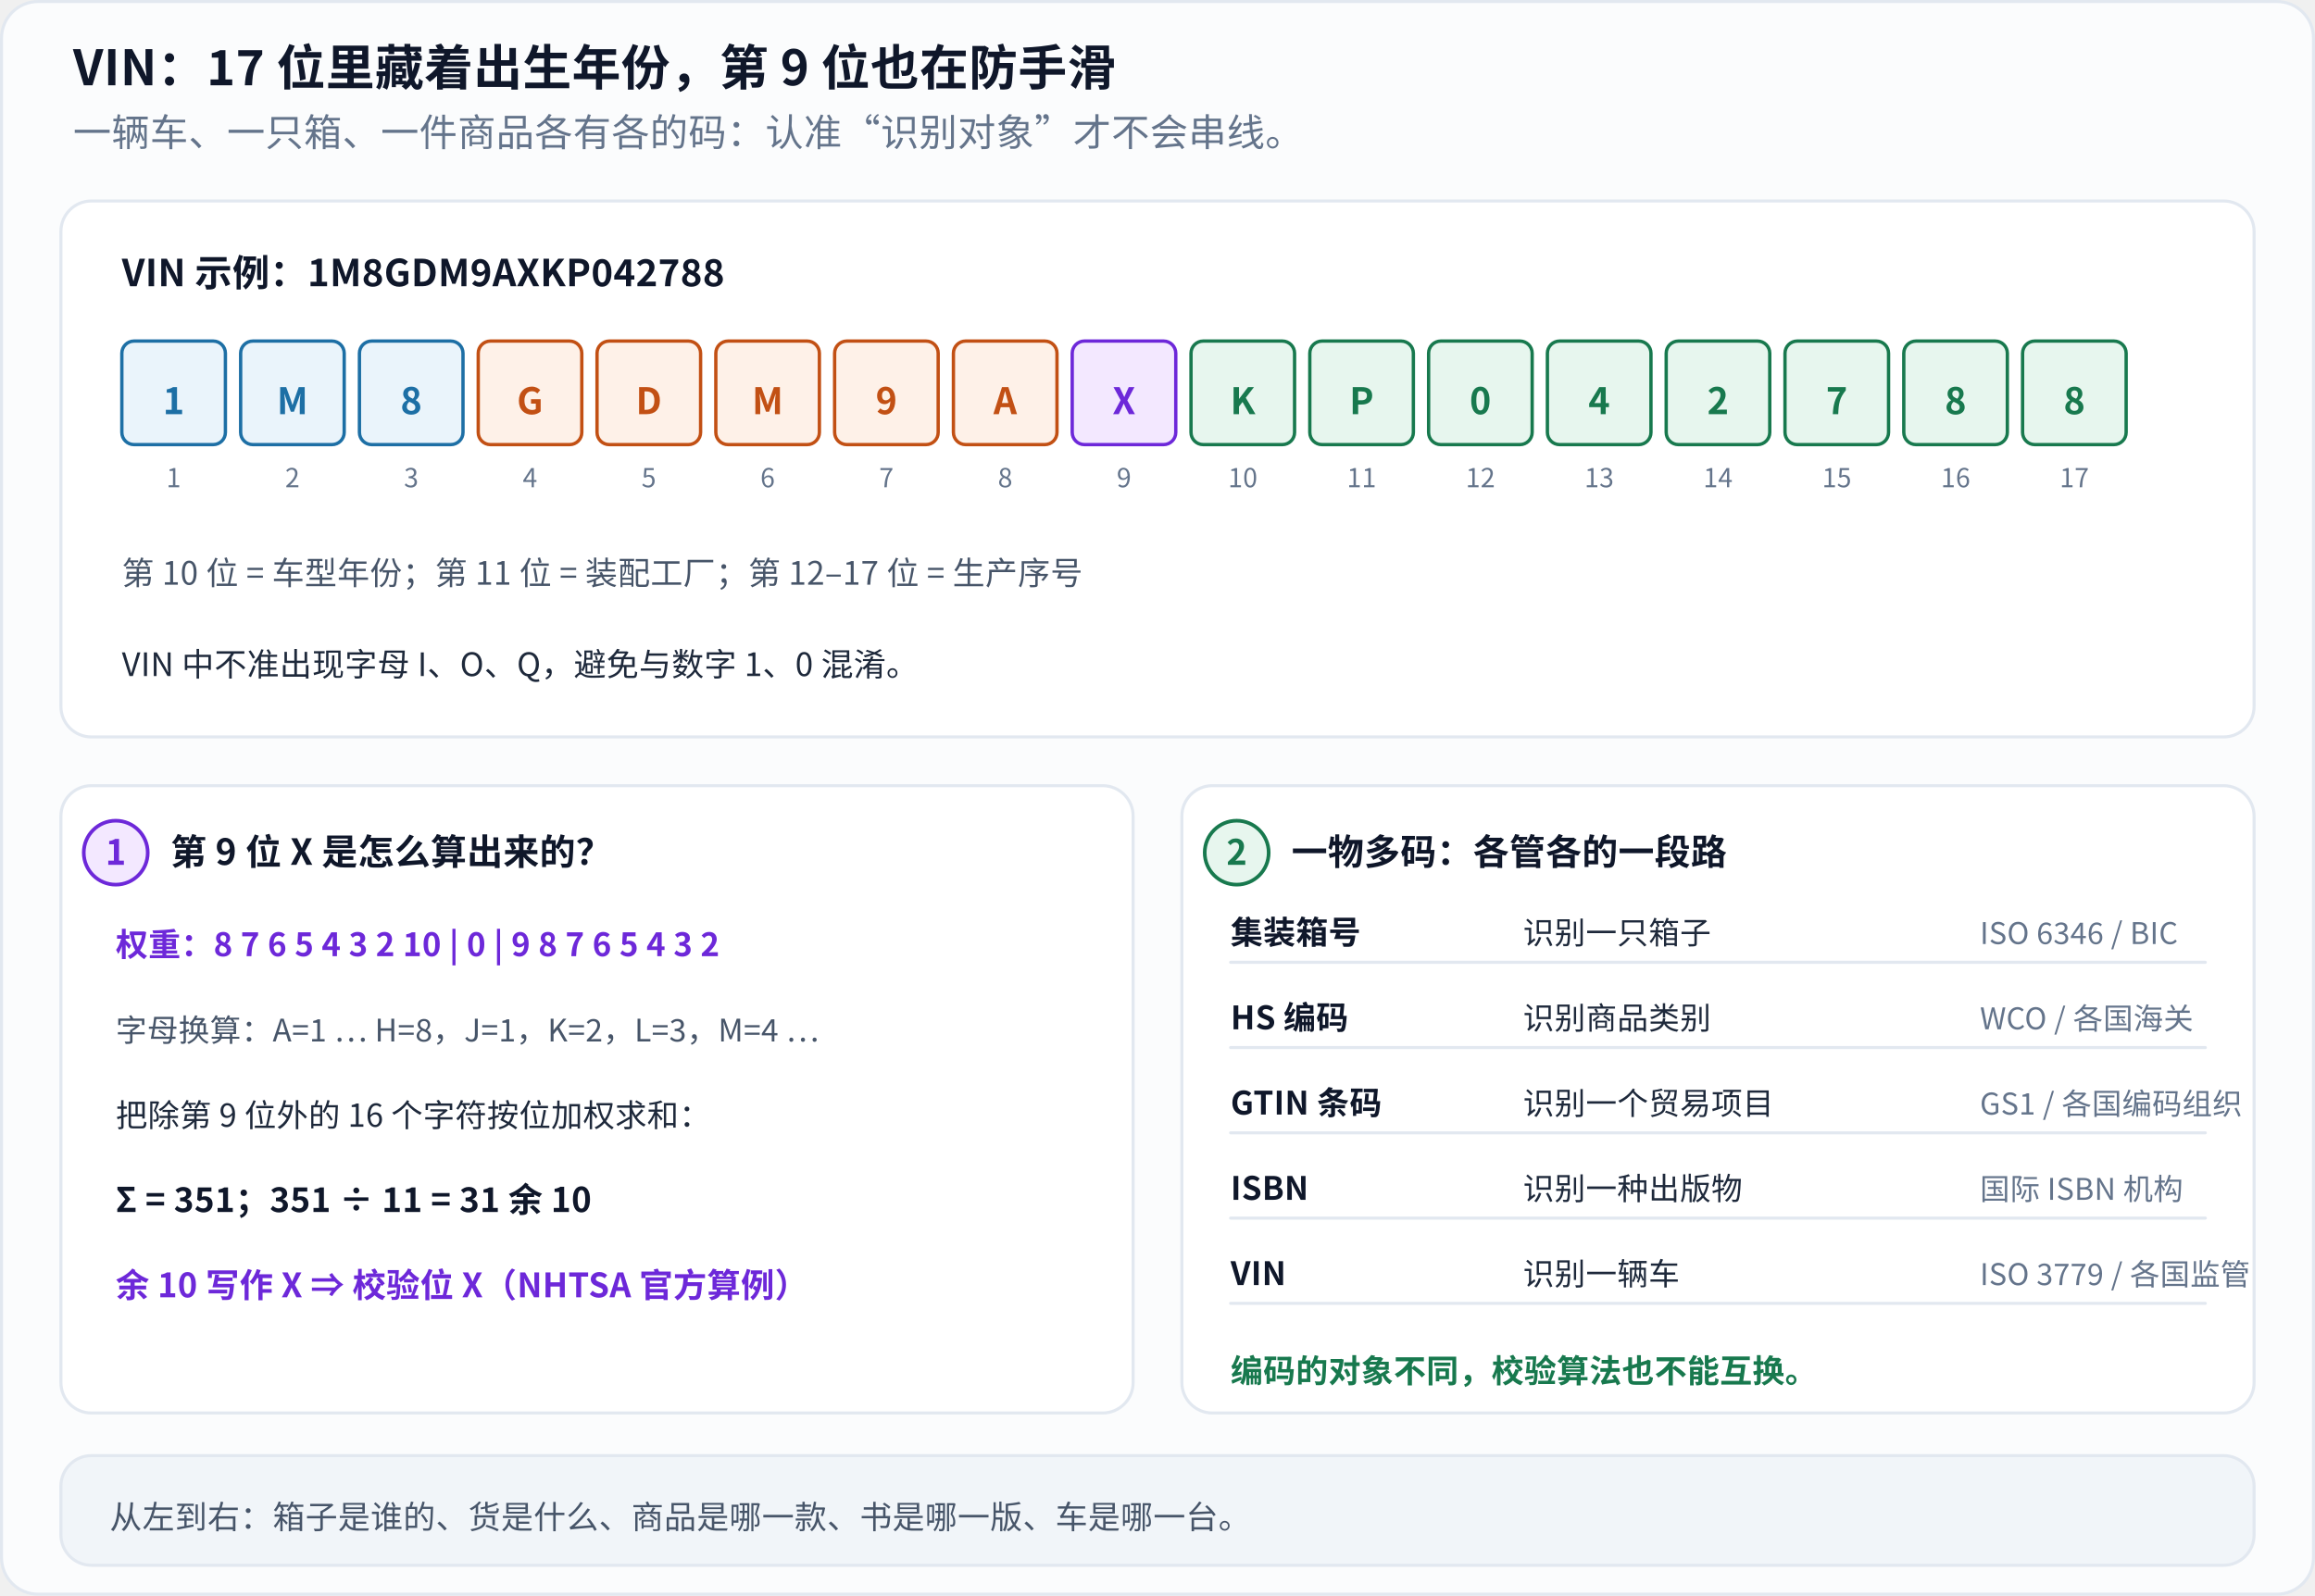
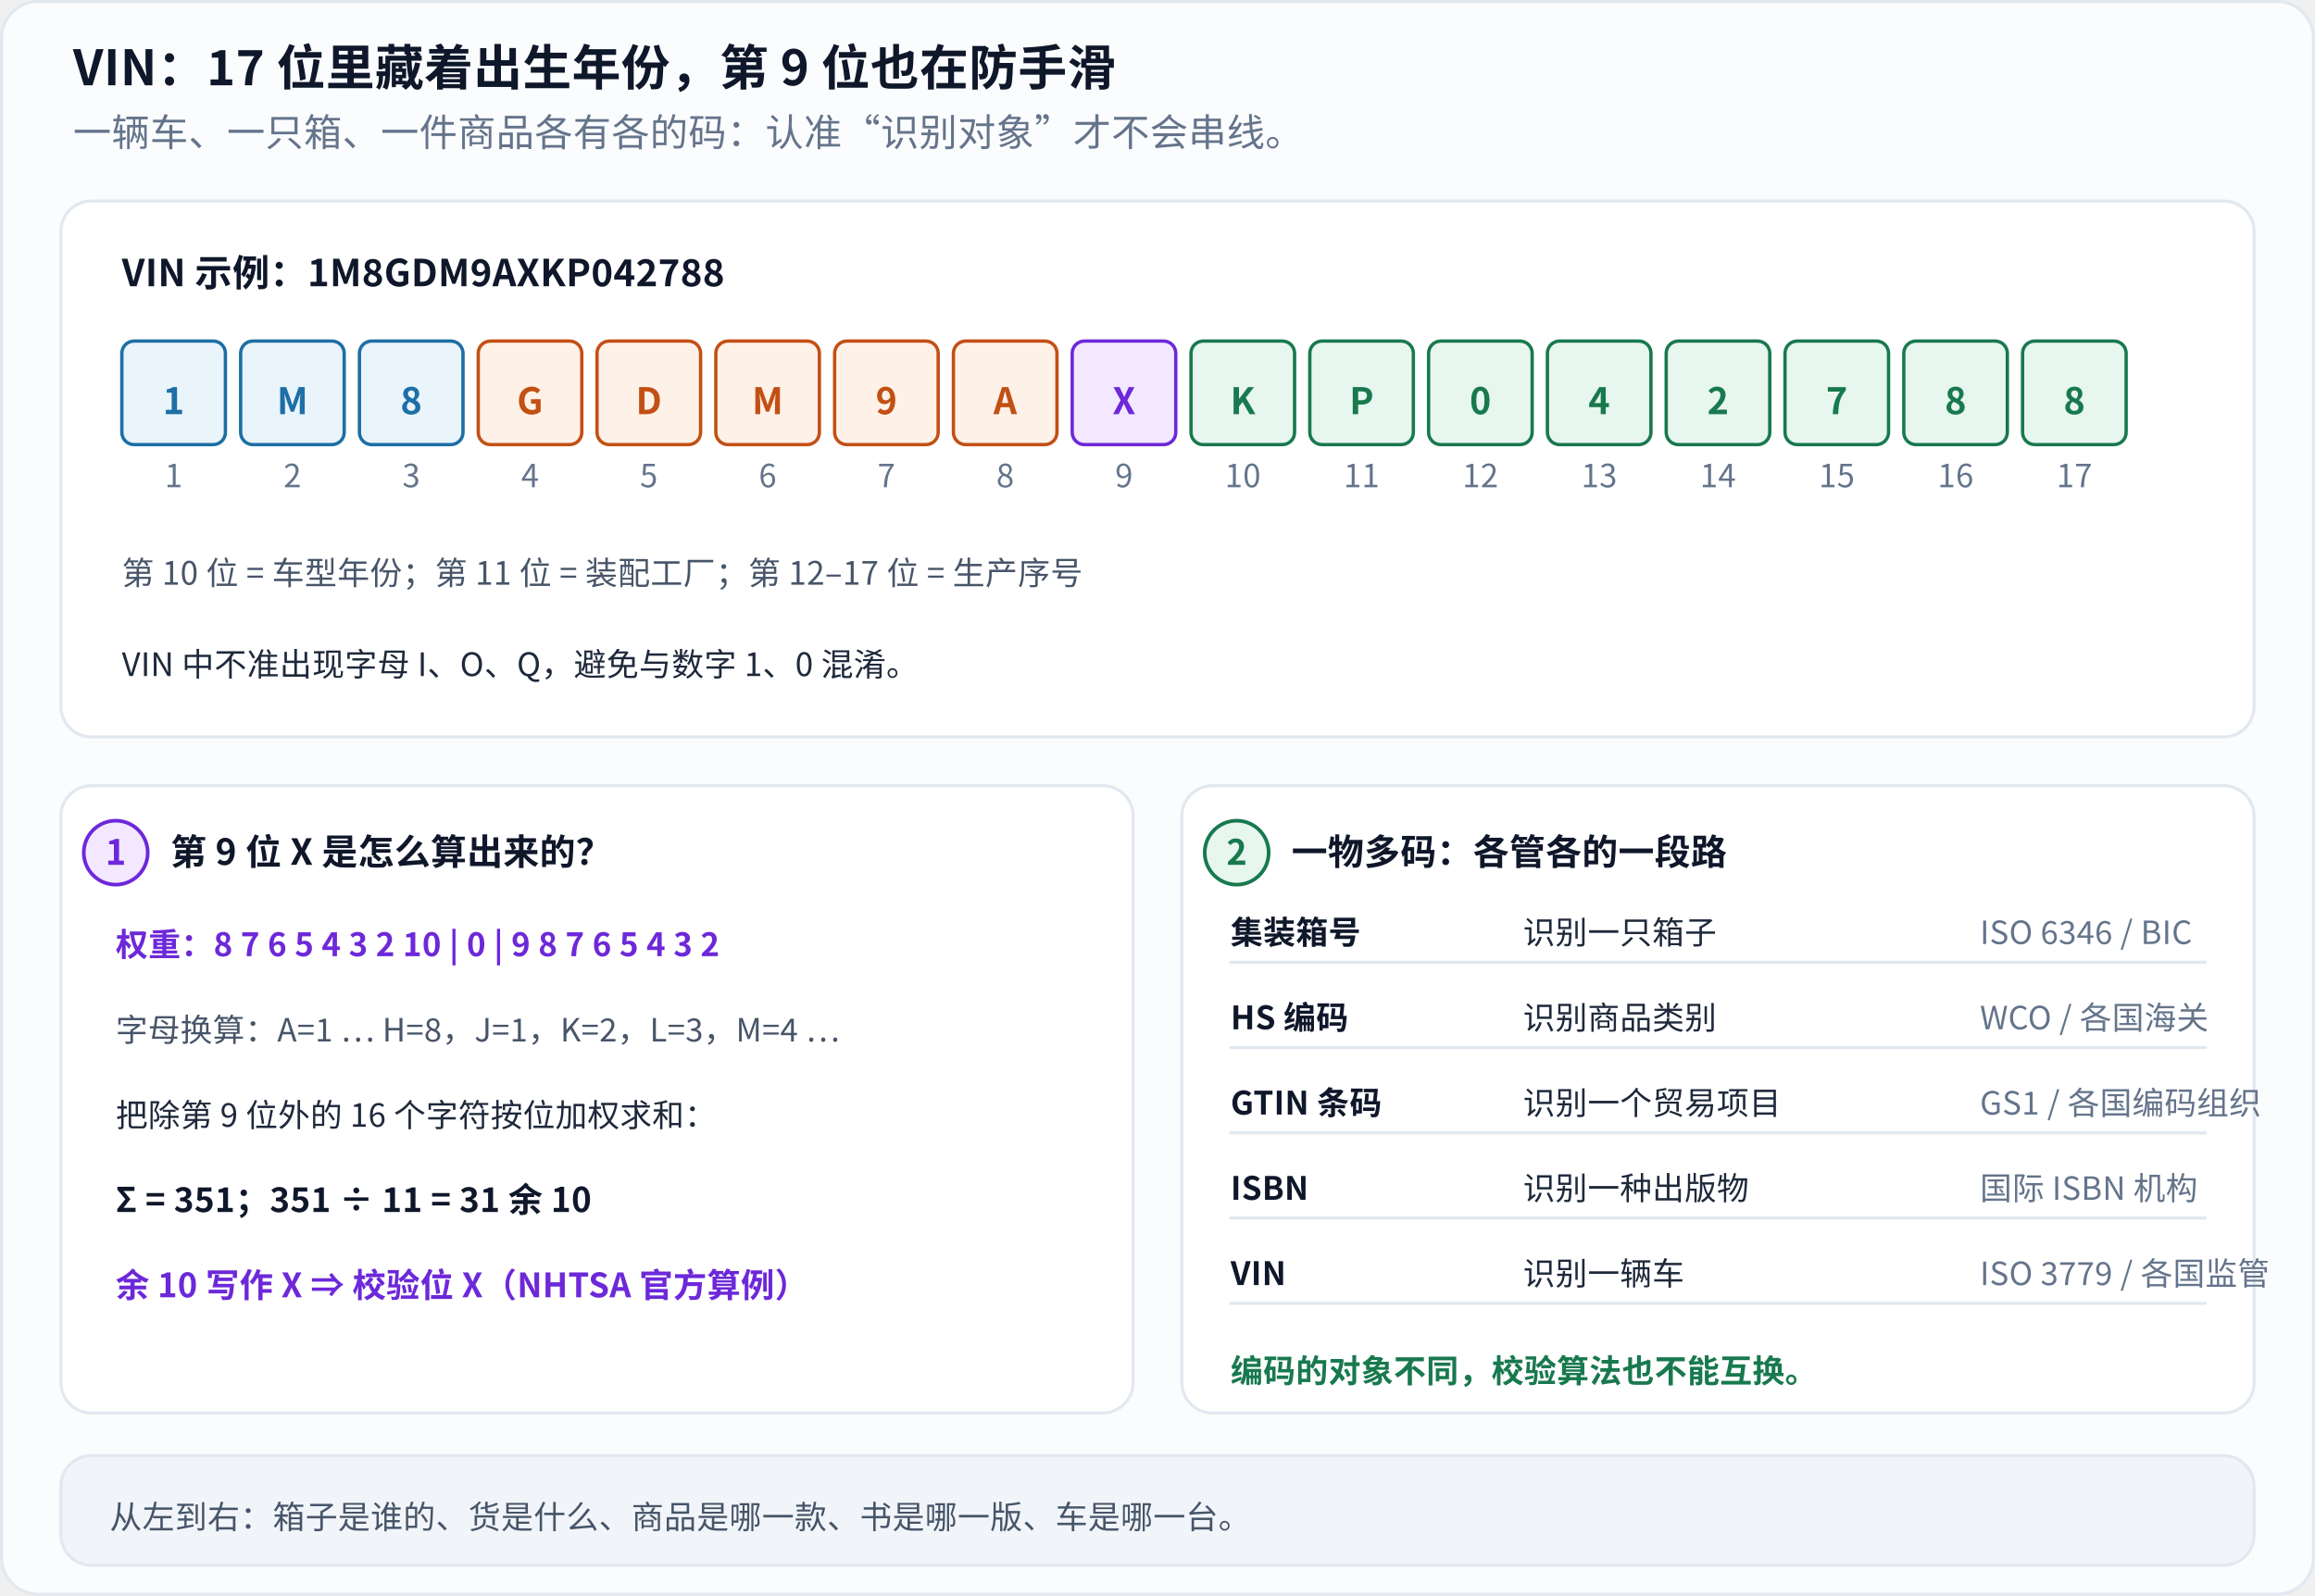
<svg xmlns="http://www.w3.org/2000/svg" width="760" height="524" viewBox="0 0 760 524" role="img" aria-labelledby="title desc" lang="zh-CN">
  <defs>
    <marker id="arr-blue" markerWidth="7" markerHeight="7" refX="6" refY="3.5" orient="auto">
      <path d="M0,0.6 L6.5,3.5 L0,6.4 Z" fill="#1d6fa5" />
    </marker>
    <marker id="arr-orange" markerWidth="7" markerHeight="7" refX="6" refY="3.5" orient="auto">
      <path d="M0,0.6 L6.5,3.5 L0,6.4 Z" fill="#c25014" />
    </marker>
    <marker id="arr-green" markerWidth="7" markerHeight="7" refX="6" refY="3.5" orient="auto">
      <path d="M0,0.6 L6.5,3.5 L0,6.4 Z" fill="#18794e" />
    </marker>
    <marker id="arr-muted" markerWidth="7" markerHeight="7" refX="6" refY="3.5" orient="auto">
      <path d="M0,0.6 L6.5,3.5 L0,6.4 Z" fill="#64748b" />
    </marker>
  </defs>
  <style>
  text {
    font-family: "PingFang SC", "Hiragino Sans GB", "Microsoft YaHei", "Noto Sans CJK SC", system-ui, sans-serif;
    letter-spacing: 0.01em;
  }
  .mono {
    font-family: ui-monospace, "Cascadia Mono", "Consolas", monospace;
  }
  .halo {
    paint-order: stroke;
    stroke: #ffffff;
    stroke-width: 3.5px;
    stroke-linejoin: round;
  }
</style>
  <rect x="0.5" y="0.5" width="759" height="523" rx="12" fill="#fbfcfd" stroke="#e2e8f0" stroke-width="1" />
  <text x="24" y="28" font-size="16" fill="#0f172a" text-anchor="start" font-weight="700">VIN：17 位里藏着出生年份，第 9 位也在防手滑</text>
  <text x="24" y="48" font-size="12.5" fill="#64748b" text-anchor="start">一辆车、一只箱、一件商品各有各的码：认准“识别对象”才不会串线。</text>
  <rect x="20" y="66" width="720" height="176" rx="10" fill="#ffffff" stroke="#e2e8f0" stroke-width="1" />
  <text x="40" y="94" font-size="12.2" fill="#0f172a" text-anchor="start" font-weight="700">VIN 示例：1M8GDM9AXKP042788</text>
  <rect x="40" y="112" width="34" height="34" rx="4" fill="#eaf4fb" stroke="#1d6fa5" stroke-width="1.1" />
-   <text x="57" y="136" font-size="12.0" fill="#1d6fa5" text-anchor="middle" font-weight="700">1</text>
-   <text x="57" y="160" font-size="8.6" fill="#64748b" text-anchor="middle">1</text>
+   <text x="57" y="136" font-size="12" fill="#1d6fa5" text-anchor="middle" font-weight="700">1</text>
+   <text x="57" y="160" font-size="10.5" fill="#64748b" text-anchor="middle">1</text>
  <rect x="79" y="112" width="34" height="34" rx="4" fill="#eaf4fb" stroke="#1d6fa5" stroke-width="1.1" />
-   <text x="96" y="136" font-size="12.0" fill="#1d6fa5" text-anchor="middle" font-weight="700">M</text>
-   <text x="96" y="160" font-size="8.6" fill="#64748b" text-anchor="middle">2</text>
+   <text x="96" y="136" font-size="12" fill="#1d6fa5" text-anchor="middle" font-weight="700">M</text>
+   <text x="96" y="160" font-size="10.5" fill="#64748b" text-anchor="middle">2</text>
  <rect x="118" y="112" width="34" height="34" rx="4" fill="#eaf4fb" stroke="#1d6fa5" stroke-width="1.1" />
-   <text x="135" y="136" font-size="12.0" fill="#1d6fa5" text-anchor="middle" font-weight="700">8</text>
-   <text x="135" y="160" font-size="8.6" fill="#64748b" text-anchor="middle">3</text>
+   <text x="135" y="136" font-size="12" fill="#1d6fa5" text-anchor="middle" font-weight="700">8</text>
+   <text x="135" y="160" font-size="10.5" fill="#64748b" text-anchor="middle">3</text>
  <rect x="157" y="112" width="34" height="34" rx="4" fill="#fef1e8" stroke="#c25014" stroke-width="1.1" />
-   <text x="174" y="136" font-size="12.0" fill="#c25014" text-anchor="middle" font-weight="700">G</text>
-   <text x="174" y="160" font-size="8.6" fill="#64748b" text-anchor="middle">4</text>
+   <text x="174" y="136" font-size="12" fill="#c25014" text-anchor="middle" font-weight="700">G</text>
+   <text x="174" y="160" font-size="10.5" fill="#64748b" text-anchor="middle">4</text>
  <rect x="196" y="112" width="34" height="34" rx="4" fill="#fef1e8" stroke="#c25014" stroke-width="1.1" />
-   <text x="213" y="136" font-size="12.0" fill="#c25014" text-anchor="middle" font-weight="700">D</text>
-   <text x="213" y="160" font-size="8.6" fill="#64748b" text-anchor="middle">5</text>
+   <text x="213" y="136" font-size="12" fill="#c25014" text-anchor="middle" font-weight="700">D</text>
+   <text x="213" y="160" font-size="10.5" fill="#64748b" text-anchor="middle">5</text>
  <rect x="235" y="112" width="34" height="34" rx="4" fill="#fef1e8" stroke="#c25014" stroke-width="1.1" />
-   <text x="252" y="136" font-size="12.0" fill="#c25014" text-anchor="middle" font-weight="700">M</text>
-   <text x="252" y="160" font-size="8.6" fill="#64748b" text-anchor="middle">6</text>
+   <text x="252" y="136" font-size="12" fill="#c25014" text-anchor="middle" font-weight="700">M</text>
+   <text x="252" y="160" font-size="10.5" fill="#64748b" text-anchor="middle">6</text>
  <rect x="274" y="112" width="34" height="34" rx="4" fill="#fef1e8" stroke="#c25014" stroke-width="1.1" />
-   <text x="291" y="136" font-size="12.0" fill="#c25014" text-anchor="middle" font-weight="700">9</text>
-   <text x="291" y="160" font-size="8.6" fill="#64748b" text-anchor="middle">7</text>
+   <text x="291" y="136" font-size="12" fill="#c25014" text-anchor="middle" font-weight="700">9</text>
+   <text x="291" y="160" font-size="10.5" fill="#64748b" text-anchor="middle">7</text>
  <rect x="313" y="112" width="34" height="34" rx="4" fill="#fef1e8" stroke="#c25014" stroke-width="1.1" />
-   <text x="330" y="136" font-size="12.0" fill="#c25014" text-anchor="middle" font-weight="700">A</text>
-   <text x="330" y="160" font-size="8.6" fill="#64748b" text-anchor="middle">8</text>
+   <text x="330" y="136" font-size="12" fill="#c25014" text-anchor="middle" font-weight="700">A</text>
+   <text x="330" y="160" font-size="10.5" fill="#64748b" text-anchor="middle">8</text>
  <rect x="352" y="112" width="34" height="34" rx="4" fill="#f3e8ff" stroke="#6d28d9" stroke-width="1.1" />
-   <text x="369" y="136" font-size="12.0" fill="#6d28d9" text-anchor="middle" font-weight="700">X</text>
-   <text x="369" y="160" font-size="8.6" fill="#64748b" text-anchor="middle">9</text>
+   <text x="369" y="136" font-size="12" fill="#6d28d9" text-anchor="middle" font-weight="700">X</text>
+   <text x="369" y="160" font-size="10.5" fill="#64748b" text-anchor="middle">9</text>
  <rect x="391" y="112" width="34" height="34" rx="4" fill="#e7f6ee" stroke="#18794e" stroke-width="1.1" />
-   <text x="408" y="136" font-size="12.0" fill="#18794e" text-anchor="middle" font-weight="700">K</text>
-   <text x="408" y="160" font-size="8.6" fill="#64748b" text-anchor="middle">10</text>
+   <text x="408" y="136" font-size="12" fill="#18794e" text-anchor="middle" font-weight="700">K</text>
+   <text x="408" y="160" font-size="10.5" fill="#64748b" text-anchor="middle">10</text>
  <rect x="430" y="112" width="34" height="34" rx="4" fill="#e7f6ee" stroke="#18794e" stroke-width="1.1" />
-   <text x="447" y="136" font-size="12.0" fill="#18794e" text-anchor="middle" font-weight="700">P</text>
-   <text x="447" y="160" font-size="8.6" fill="#64748b" text-anchor="middle">11</text>
+   <text x="447" y="136" font-size="12" fill="#18794e" text-anchor="middle" font-weight="700">P</text>
+   <text x="447" y="160" font-size="10.5" fill="#64748b" text-anchor="middle">11</text>
  <rect x="469" y="112" width="34" height="34" rx="4" fill="#e7f6ee" stroke="#18794e" stroke-width="1.1" />
-   <text x="486" y="136" font-size="12.0" fill="#18794e" text-anchor="middle" font-weight="700">0</text>
-   <text x="486" y="160" font-size="8.6" fill="#64748b" text-anchor="middle">12</text>
+   <text x="486" y="136" font-size="12" fill="#18794e" text-anchor="middle" font-weight="700">0</text>
+   <text x="486" y="160" font-size="10.5" fill="#64748b" text-anchor="middle">12</text>
  <rect x="508" y="112" width="34" height="34" rx="4" fill="#e7f6ee" stroke="#18794e" stroke-width="1.1" />
-   <text x="525" y="136" font-size="12.0" fill="#18794e" text-anchor="middle" font-weight="700">4</text>
-   <text x="525" y="160" font-size="8.6" fill="#64748b" text-anchor="middle">13</text>
+   <text x="525" y="136" font-size="12" fill="#18794e" text-anchor="middle" font-weight="700">4</text>
+   <text x="525" y="160" font-size="10.5" fill="#64748b" text-anchor="middle">13</text>
  <rect x="547" y="112" width="34" height="34" rx="4" fill="#e7f6ee" stroke="#18794e" stroke-width="1.1" />
-   <text x="564" y="136" font-size="12.0" fill="#18794e" text-anchor="middle" font-weight="700">2</text>
-   <text x="564" y="160" font-size="8.6" fill="#64748b" text-anchor="middle">14</text>
+   <text x="564" y="136" font-size="12" fill="#18794e" text-anchor="middle" font-weight="700">2</text>
+   <text x="564" y="160" font-size="10.5" fill="#64748b" text-anchor="middle">14</text>
  <rect x="586" y="112" width="34" height="34" rx="4" fill="#e7f6ee" stroke="#18794e" stroke-width="1.1" />
-   <text x="603" y="136" font-size="12.0" fill="#18794e" text-anchor="middle" font-weight="700">7</text>
-   <text x="603" y="160" font-size="8.6" fill="#64748b" text-anchor="middle">15</text>
+   <text x="603" y="136" font-size="12" fill="#18794e" text-anchor="middle" font-weight="700">7</text>
+   <text x="603" y="160" font-size="10.5" fill="#64748b" text-anchor="middle">15</text>
  <rect x="625" y="112" width="34" height="34" rx="4" fill="#e7f6ee" stroke="#18794e" stroke-width="1.1" />
-   <text x="642" y="136" font-size="12.0" fill="#18794e" text-anchor="middle" font-weight="700">8</text>
-   <text x="642" y="160" font-size="8.6" fill="#64748b" text-anchor="middle">16</text>
+   <text x="642" y="136" font-size="12" fill="#18794e" text-anchor="middle" font-weight="700">8</text>
+   <text x="642" y="160" font-size="10.5" fill="#64748b" text-anchor="middle">16</text>
  <rect x="664" y="112" width="34" height="34" rx="4" fill="#e7f6ee" stroke="#18794e" stroke-width="1.1" />
-   <text x="681" y="136" font-size="12.0" fill="#18794e" text-anchor="middle" font-weight="700">8</text>
-   <text x="681" y="160" font-size="8.6" fill="#64748b" text-anchor="middle">17</text>
+   <text x="681" y="136" font-size="12" fill="#18794e" text-anchor="middle" font-weight="700">8</text>
+   <text x="681" y="160" font-size="10.5" fill="#64748b" text-anchor="middle">17</text>
  <text x="40" y="192" font-size="10.6" fill="#475569" text-anchor="start">第 10 位 = 车型年份；第 11 位 = 装配工厂；第 12–17 位 = 生产序号</text>
  <text x="40" y="222" font-size="10.6" fill="#1e293b" text-anchor="start">VIN 中不准出现字母 I、O、Q，避免与数字 1、0 混淆。</text>
  <rect x="20" y="258" width="352" height="206" rx="10" fill="#ffffff" stroke="#e2e8f0" stroke-width="1" />
  <circle cx="38" cy="280" r="10.5" fill="#f3e8ff" stroke="#6d28d9" stroke-width="1.2" />
  <text x="38" y="284" font-size="11.5" fill="#6d28d9" text-anchor="middle" font-weight="700">1</text>
  <text x="56" y="284" font-size="11.8" fill="#0f172a" text-anchor="start" font-weight="700">第 9 位 X 是怎么算出来的？</text>
  <text x="38" y="314" font-size="10.6" fill="#6d28d9" text-anchor="start" font-weight="600">权重：8 7 6 5 4 3 2 10 | 0 | 9 8 7 6 5 4 3 2</text>
-   <text x="38" y="342" font-size="10.2" fill="#475569" text-anchor="start">字母换算：A=1 … H=8，J=1，K=2，L=3，M=4 …</text>
-   <text x="38" y="370" font-size="10.4" fill="#1e293b" text-anchor="start">把除第 9 位外的 16 个字符按位加权求和：</text>
+   <text x="38" y="342" font-size="10.5" fill="#475569" text-anchor="start">字母换算：A=1 … H=8，J=1，K=2，L=3，M=4 …</text>
+   <text x="38" y="370" font-size="10.5" fill="#1e293b" text-anchor="start">把除第 9 位外的 16 个字符按位加权求和：</text>
  <text x="38" y="398" font-size="11.2" fill="#0f172a" text-anchor="start" font-weight="700">Σ = 351；351 ÷ 11 = 31 余 10</text>
-   <text x="38" y="426" font-size="11.0" fill="#6d28d9" text-anchor="start" font-weight="700">余 10 写作 X ⇒ 校验位 X（NHTSA 官方算例）</text>
+   <text x="38" y="426" font-size="11" fill="#6d28d9" text-anchor="start" font-weight="700">余 10 写作 X ⇒ 校验位 X（NHTSA 官方算例）</text>
  <rect x="388" y="258" width="352" height="206" rx="10" fill="#ffffff" stroke="#e2e8f0" stroke-width="1" />
  <circle cx="406" cy="280" r="10.5" fill="#e7f6ee" stroke="#18794e" stroke-width="1.2" />
  <text x="406" y="284" font-size="11.5" fill="#18794e" text-anchor="middle" font-weight="700">2</text>
  <text x="424" y="284" font-size="11.8" fill="#0f172a" text-anchor="start" font-weight="700">一物多码：各管各的一段路</text>
  <text x="404" y="310" font-size="10.6" fill="#0f172a" text-anchor="start" font-weight="700">集装箱号</text>
-   <text x="500" y="310" font-size="10.2" fill="#1e293b" text-anchor="start">识别一只箱子</text>
-   <text x="650" y="310" font-size="9.8" fill="#64748b" text-anchor="start">ISO 6346 / BIC</text>
+   <text x="500" y="310" font-size="10.5" fill="#1e293b" text-anchor="start">识别一只箱子</text>
+   <text x="650" y="310" font-size="10.5" fill="#64748b" text-anchor="start">ISO 6346 / BIC</text>
  <line x1="404.0" y1="316.0" x2="724.0" y2="316.0" stroke="#e2e8f0" stroke-width="1" stroke-linecap="round" />
  <text x="404" y="338" font-size="10.6" fill="#0f172a" text-anchor="start" font-weight="700">HS 编码</text>
-   <text x="500" y="338" font-size="10.2" fill="#1e293b" text-anchor="start">识别商品类别</text>
-   <text x="650" y="338" font-size="9.8" fill="#64748b" text-anchor="start">WCO / 各国海关</text>
+   <text x="500" y="338" font-size="10.5" fill="#1e293b" text-anchor="start">识别商品类别</text>
+   <text x="650" y="338" font-size="10.5" fill="#64748b" text-anchor="start">WCO / 各国海关</text>
  <line x1="404.0" y1="344.0" x2="724.0" y2="344.0" stroke="#e2e8f0" stroke-width="1" stroke-linecap="round" />
  <text x="404" y="366" font-size="10.6" fill="#0f172a" text-anchor="start" font-weight="700">GTIN 条码</text>
-   <text x="500" y="366" font-size="10.2" fill="#1e293b" text-anchor="start">识别一个贸易项目</text>
-   <text x="650" y="366" font-size="9.8" fill="#64748b" text-anchor="start">GS1 / 各国编码组织</text>
+   <text x="500" y="366" font-size="10.5" fill="#1e293b" text-anchor="start">识别一个贸易项目</text>
+   <text x="650" y="366" font-size="10.5" fill="#64748b" text-anchor="start">GS1 / 各国编码组织</text>
  <line x1="404.0" y1="372.0" x2="724.0" y2="372.0" stroke="#e2e8f0" stroke-width="1" stroke-linecap="round" />
  <text x="404" y="394" font-size="10.6" fill="#0f172a" text-anchor="start" font-weight="700">ISBN</text>
-   <text x="500" y="394" font-size="10.2" fill="#1e293b" text-anchor="start">识别一种出版物</text>
-   <text x="650" y="394" font-size="9.8" fill="#64748b" text-anchor="start">国际 ISBN 机构</text>
+   <text x="500" y="394" font-size="10.5" fill="#1e293b" text-anchor="start">识别一种出版物</text>
+   <text x="650" y="394" font-size="10.5" fill="#64748b" text-anchor="start">国际 ISBN 机构</text>
  <line x1="404.0" y1="400.0" x2="724.0" y2="400.0" stroke="#e2e8f0" stroke-width="1" stroke-linecap="round" />
  <text x="404" y="422" font-size="10.6" fill="#0f172a" text-anchor="start" font-weight="700">VIN</text>
-   <text x="500" y="422" font-size="10.2" fill="#1e293b" text-anchor="start">识别一辆车</text>
-   <text x="650" y="422" font-size="9.8" fill="#64748b" text-anchor="start">ISO 3779 / 各国监管</text>
+   <text x="500" y="422" font-size="10.5" fill="#1e293b" text-anchor="start">识别一辆车</text>
+   <text x="650" y="422" font-size="10.5" fill="#64748b" text-anchor="start">ISO 3779 / 各国监管</text>
  <line x1="404.0" y1="428.0" x2="724.0" y2="428.0" stroke="#e2e8f0" stroke-width="1" stroke-linecap="round" />
  <text x="404" y="454" font-size="10.6" fill="#18794e" text-anchor="start" font-weight="700">编码的对象不同，校验算法也不能互换。</text>
  <rect x="20" y="478" width="720" height="36" rx="10" fill="#f1f5f9" stroke="#e2e8f0" stroke-width="1" />
  <text x="36" y="502" font-size="10.6" fill="#475569" text-anchor="start">从左到右：箱子是谁的、货是什么、商品是哪一款、书是哪一版、车是哪一台。</text>
</svg>
